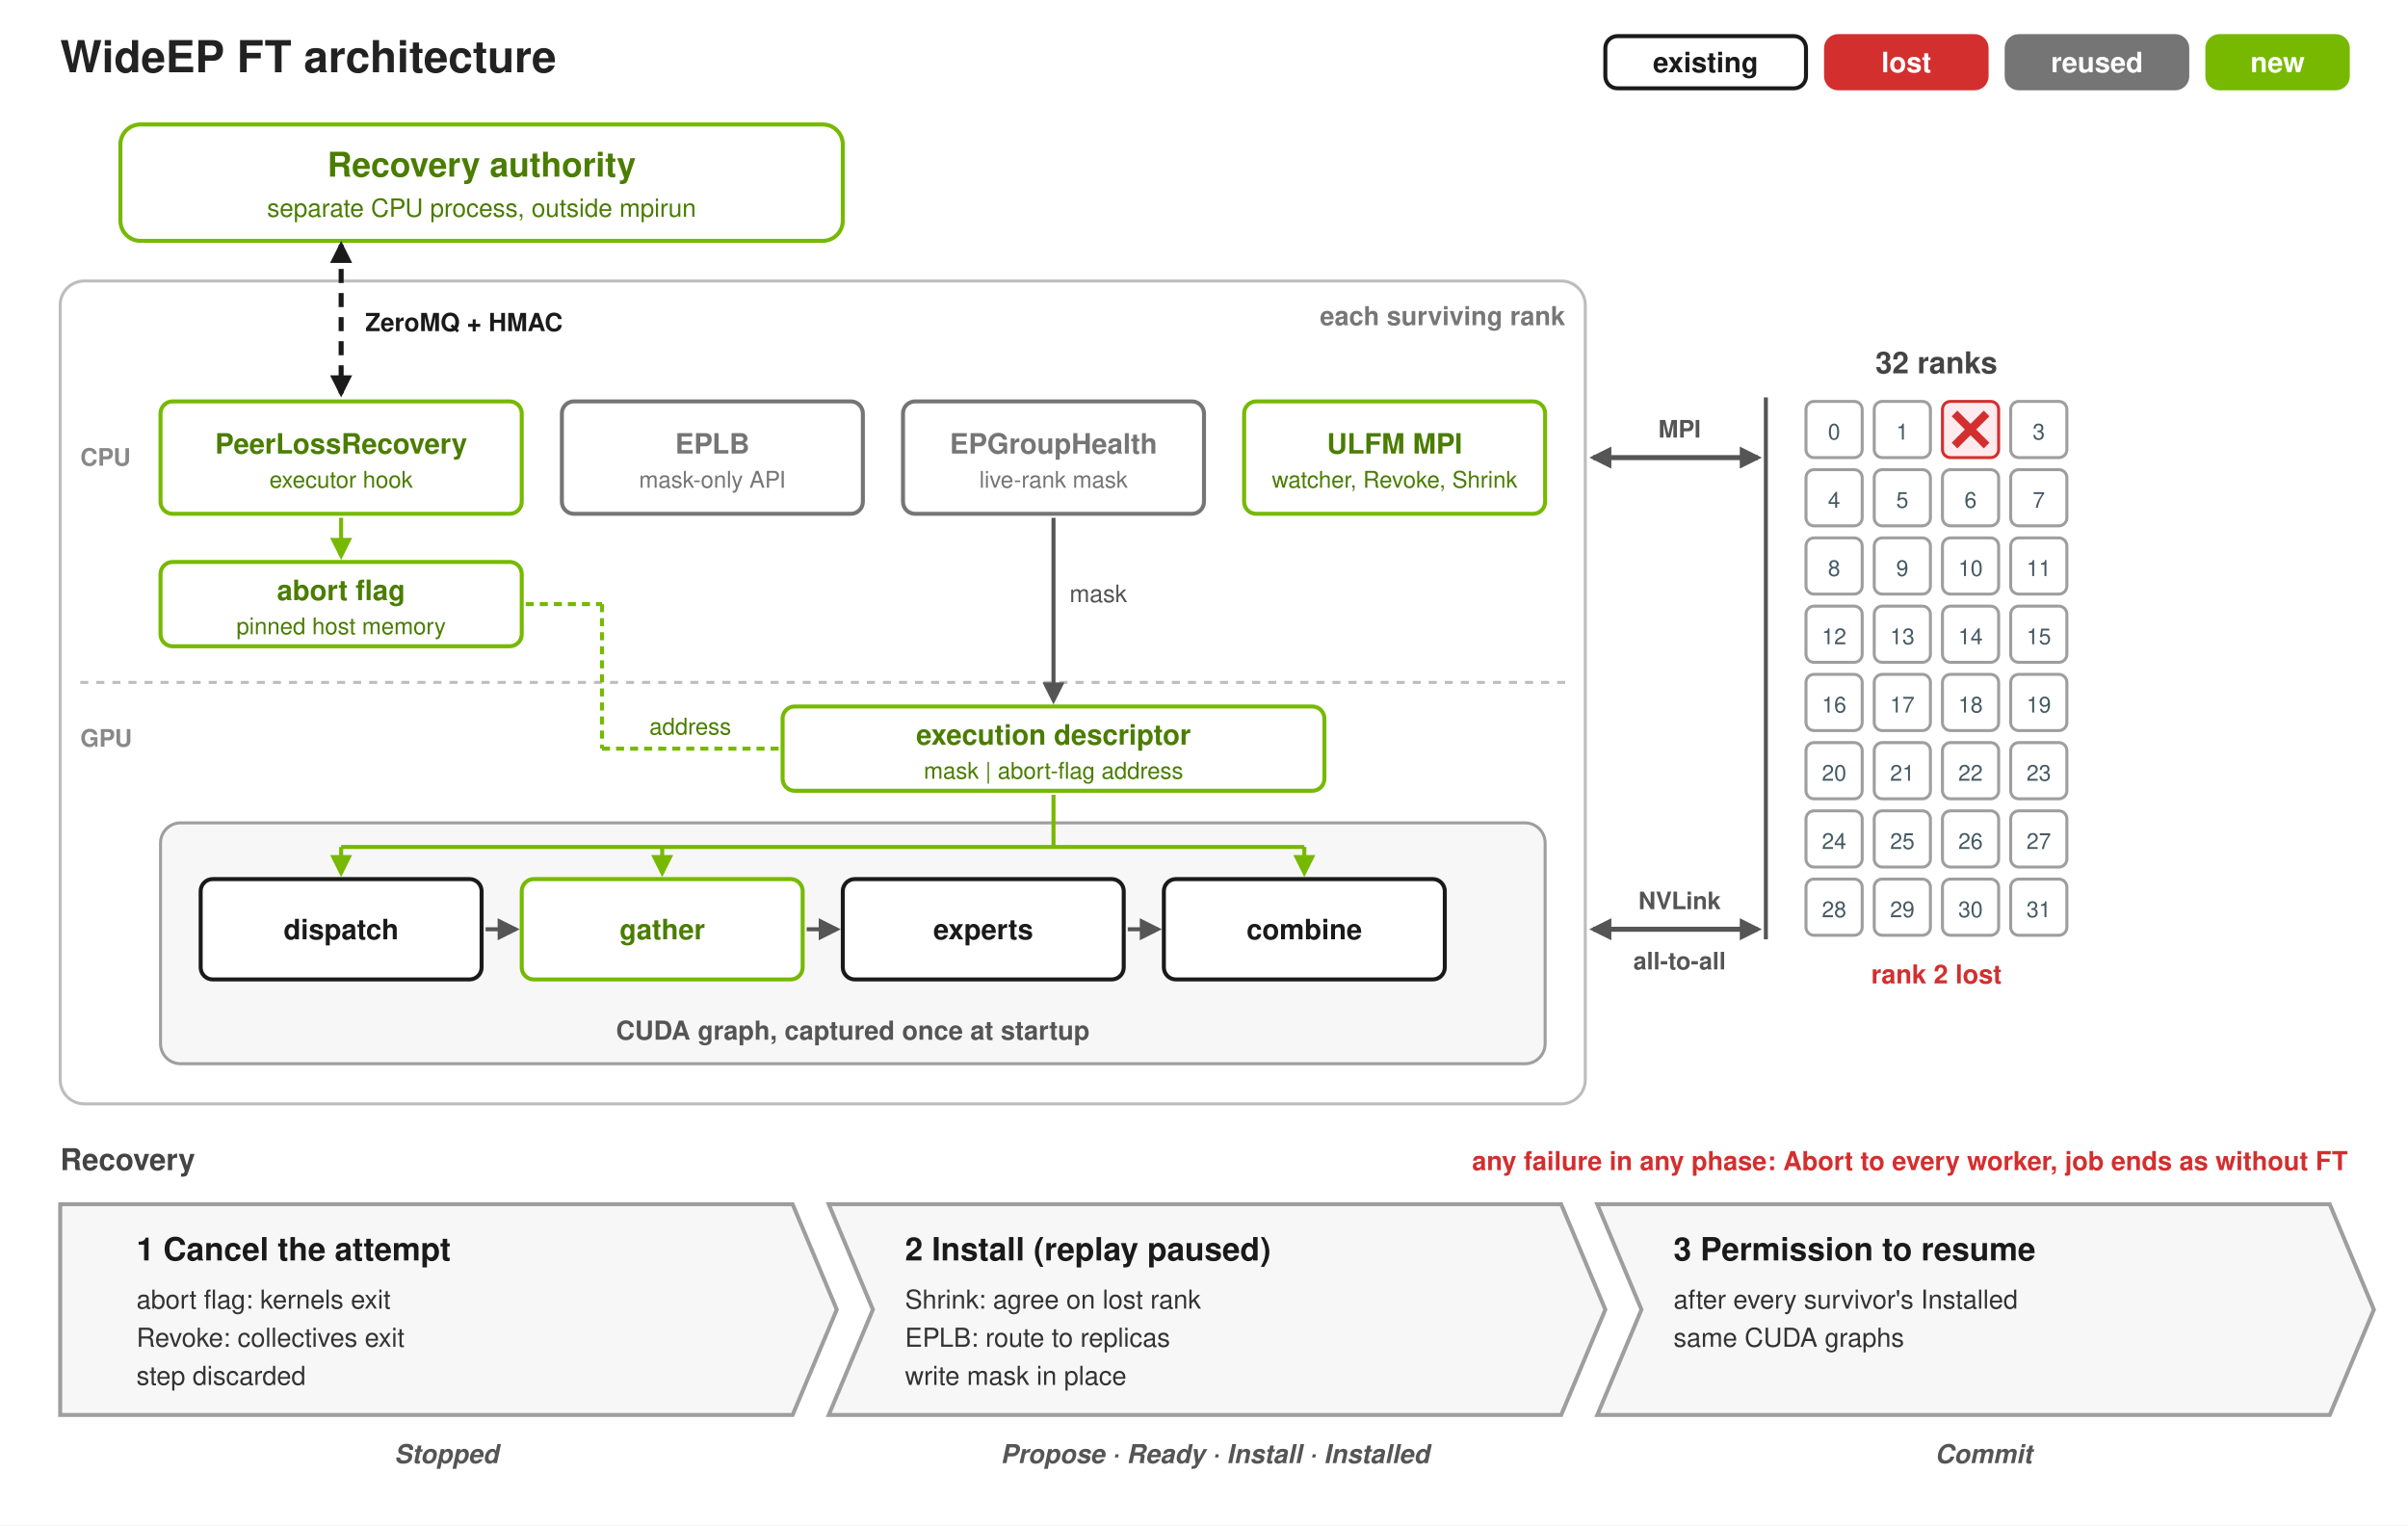
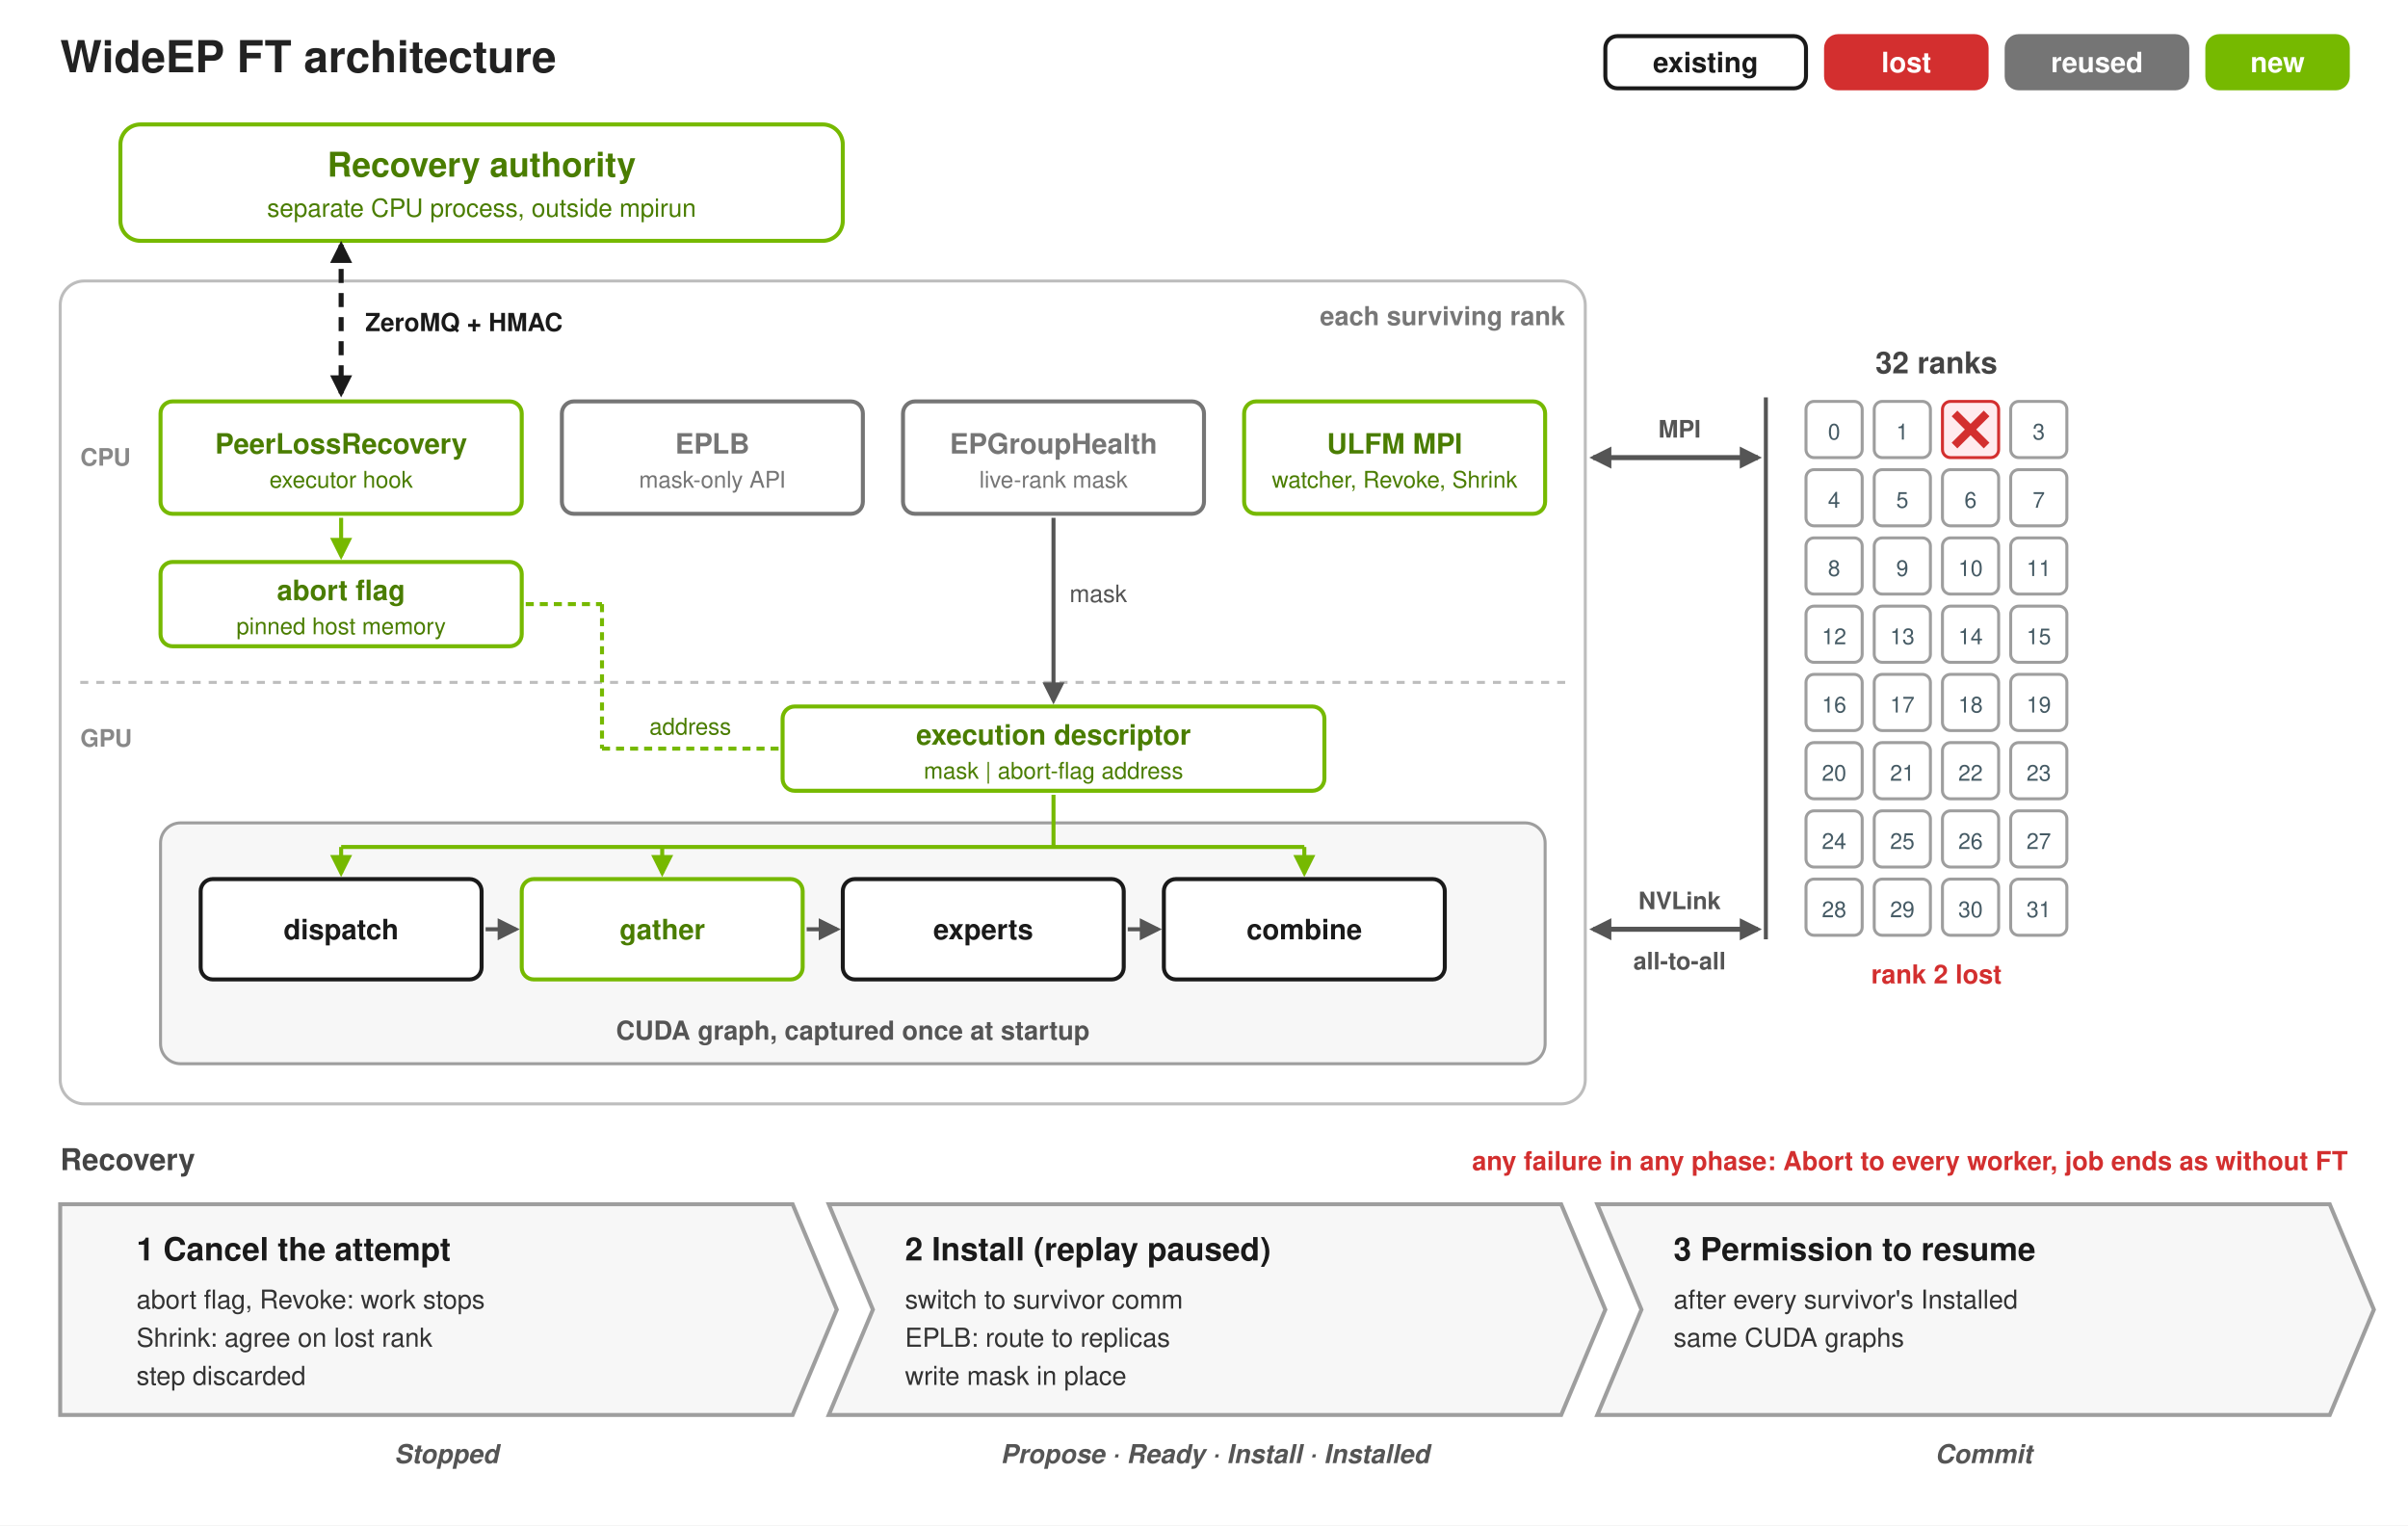
<svg xmlns="http://www.w3.org/2000/svg" width="1200" height="760" font-family="Helvetica, Arial, sans-serif">
  <rect width="100%" height="100%" fill="white" />
  <defs>
    <marker id="blue" markerWidth="11" markerHeight="11" refX="9" refY="5.5" orient="auto-start-reverse" markerUnits="userSpaceOnUse">
      <path d="M0,0 L11,5.5 L0,11 z" fill="#76b900" />
    </marker>
    <marker id="purple" markerWidth="11" markerHeight="11" refX="9" refY="5.5" orient="auto-start-reverse" markerUnits="userSpaceOnUse">
      <path d="M0,0 L11,5.5 L0,11 z" fill="#1a1a1a" />
    </marker>
    <marker id="orange" markerWidth="11" markerHeight="11" refX="9" refY="5.5" orient="auto-start-reverse" markerUnits="userSpaceOnUse">
      <path d="M0,0 L11,5.5 L0,11 z" fill="#1a1a1a" />
    </marker>
    <marker id="red" markerWidth="11" markerHeight="11" refX="9" refY="5.5" orient="auto-start-reverse" markerUnits="userSpaceOnUse">
      <path d="M0,0 L11,5.5 L0,11 z" fill="#d32f2f" />
    </marker>
    <marker id="gray" markerWidth="11" markerHeight="11" refX="9" refY="5.5" orient="auto-start-reverse" markerUnits="userSpaceOnUse">
      <path d="M0,0 L11,5.5 L0,11 z" fill="#555" />
    </marker>
    <marker id="green" markerWidth="11" markerHeight="11" refX="9" refY="5.5" orient="auto-start-reverse" markerUnits="userSpaceOnUse">
      <path d="M0,0 L11,5.5 L0,11 z" fill="#757575" />
    </marker>
    <pattern id="hatch" width="8" height="8" patternUnits="userSpaceOnUse" patternTransform="rotate(45)">
      <rect width="8" height="8" fill="#eeeeee" />
      <line x1="0" y1="0" x2="0" y2="8" stroke="#bdbdbd" stroke-width="4" />
    </pattern>
  </defs>
  <text x="30" y="36" font-size="22" fill="#222" text-anchor="start" font-weight="bold">WideEP FT architecture</text>
  <rect x="800" y="18" width="100" height="26" rx="6" fill="white" stroke="#1a1a1a" stroke-width="2" />
  <text x="850.0" y="36.0" font-size="14" fill="#1a1a1a" text-anchor="middle" font-weight="bold">existing</text>
  <rect x="910" y="18" width="80" height="26" rx="6" fill="#d32f2f" stroke="#d32f2f" stroke-width="2" />
  <text x="950.0" y="36.0" font-size="14" fill="white" text-anchor="middle" font-weight="bold">lost</text>
  <rect x="1000" y="18" width="90" height="26" rx="6" fill="#757575" stroke="#757575" stroke-width="2" />
  <text x="1045.0" y="36.0" font-size="14" fill="white" text-anchor="middle" font-weight="bold">reused</text>
  <rect x="1100" y="18" width="70" height="26" rx="6" fill="#76b900" stroke="#76b900" stroke-width="2" />
  <text x="1135.0" y="36.0" font-size="14" fill="white" text-anchor="middle" font-weight="bold">new</text>
  <rect x="60" y="62" width="360" height="58" rx="10" fill="white" stroke="#76b900" stroke-width="2" />
  <text x="240" y="88" font-size="17" fill="#4a7d00" text-anchor="middle" font-weight="bold">Recovery authority</text>
  <text x="240" y="108" font-size="12.5" fill="#4a7d00" text-anchor="middle" font-weight="normal">separate CPU process, outside mpirun</text>
  <rect x="30" y="140" width="760" height="410" rx="12" fill="white" stroke="#bdbdbd" stroke-width="1.5" />
  <text x="780" y="162" font-size="13" fill="#777" text-anchor="end" font-weight="bold">each surviving rank</text>
  <line x1="170" y1="122" x2="170" y2="196" stroke="#1a1a1a" stroke-width="2.5" stroke-dasharray="7 5" marker-end="url(#purple)" marker-start="url(#purple)" />
  <text x="182" y="165" font-size="12.5" fill="#1a1a1a" text-anchor="start" font-weight="bold">ZeroMQ + HMAC</text>
  <text x="40" y="232" font-size="12" fill="#888" text-anchor="start" font-weight="bold">CPU</text>
  <rect x="80" y="200" width="180" height="56" rx="6" fill="white" stroke="#76b900" stroke-width="2" />
  <text x="170.0" y="226.0" font-size="14" fill="#4a7d00" text-anchor="middle" font-weight="bold">PeerLossRecovery</text>
  <text x="170.0" y="243.0" font-size="11.5" fill="#4a7d00" text-anchor="middle" font-weight="normal">executor hook</text>
  <rect x="280" y="200" width="150" height="56" rx="6" fill="white" stroke="#757575" stroke-width="2" />
  <text x="355.0" y="226.0" font-size="14" fill="#757575" text-anchor="middle" font-weight="bold">EPLB</text>
  <text x="355.0" y="243.0" font-size="11.5" fill="#757575" text-anchor="middle" font-weight="normal">mask-only API</text>
  <rect x="450" y="200" width="150" height="56" rx="6" fill="white" stroke="#757575" stroke-width="2" />
  <text x="525.0" y="226.0" font-size="14" fill="#757575" text-anchor="middle" font-weight="bold">EPGroupHealth</text>
  <text x="525.0" y="243.0" font-size="11.5" fill="#757575" text-anchor="middle" font-weight="normal">live-rank mask</text>
  <rect x="620" y="200" width="150" height="56" rx="6" fill="white" stroke="#76b900" stroke-width="2" />
  <text x="695.0" y="226.0" font-size="14" fill="#4a7d00" text-anchor="middle" font-weight="bold">ULFM MPI</text>
  <text x="695.0" y="243.0" font-size="11.5" fill="#4a7d00" text-anchor="middle" font-weight="normal">watcher, Revoke, Shrink</text>
  <rect x="80" y="280" width="180" height="42" rx="6" fill="white" stroke="#76b900" stroke-width="2" />
  <text x="170.0" y="299.0" font-size="14" fill="#4a7d00" text-anchor="middle" font-weight="bold">abort flag</text>
  <text x="170.0" y="316.0" font-size="11.5" fill="#4a7d00" text-anchor="middle" font-weight="normal">pinned host memory</text>
  <line x1="170" y1="258" x2="170" y2="277" stroke="#76b900" stroke-width="2" marker-end="url(#blue)" />
  <line x1="40" y1="340" x2="780" y2="340" stroke="#bdbdbd" stroke-width="1.5" stroke-dasharray="4 4" />
  <text x="40" y="372" font-size="12" fill="#888" text-anchor="start" font-weight="bold">GPU</text>
  <rect x="390" y="352" width="270" height="42" rx="6" fill="white" stroke="#76b900" stroke-width="2" />
  <text x="525.0" y="371.0" font-size="14" fill="#4a7d00" text-anchor="middle" font-weight="bold">execution descriptor</text>
  <text x="525.0" y="388.0" font-size="11.5" fill="#4a7d00" text-anchor="middle" font-weight="normal">mask | abort-flag address</text>
  <line x1="525" y1="258" x2="525" y2="349" stroke="#555" stroke-width="2" marker-end="url(#gray)" />
  <text x="533" y="300" font-size="12" fill="#555" text-anchor="start" font-weight="normal">mask</text>
  <line x1="262" y1="301" x2="300" y2="301" stroke="#76b900" stroke-width="2" stroke-dasharray="4 3" />
  <line x1="300" y1="301" x2="300" y2="373" stroke="#76b900" stroke-width="2" stroke-dasharray="4 3" />
  <line x1="300" y1="373" x2="388" y2="373" stroke="#76b900" stroke-width="2" stroke-dasharray="4 3" />
  <text x="344" y="366" font-size="11.5" fill="#4a7d00" text-anchor="middle" font-weight="normal">address</text>
  <rect x="80" y="410" width="690" height="120" rx="10" fill="#f7f7f7" stroke="#9e9e9e" stroke-width="1.5" />
  <line x1="525" y1="396" x2="525" y2="422" stroke="#76b900" stroke-width="2" />
  <line x1="170" y1="422" x2="650" y2="422" stroke="#76b900" stroke-width="2" />
  <rect x="100" y="438" width="140" height="50" rx="6" fill="white" stroke="#1a1a1a" stroke-width="2" />
  <text x="170.0" y="468.0" font-size="14" fill="#1a1a1a" text-anchor="middle" font-weight="bold">dispatch</text>
  <line x1="170" y1="422" x2="170" y2="435" stroke="#76b900" stroke-width="2" marker-end="url(#blue)" />
  <rect x="260" y="438" width="140" height="50" rx="6" fill="white" stroke="#76b900" stroke-width="2" />
  <text x="330.0" y="468.0" font-size="14" fill="#4a7d00" text-anchor="middle" font-weight="bold">gather</text>
  <line x1="330" y1="422" x2="330" y2="435" stroke="#76b900" stroke-width="2" marker-end="url(#blue)" />
  <rect x="420" y="438" width="140" height="50" rx="6" fill="white" stroke="#1a1a1a" stroke-width="2" />
  <text x="490.0" y="468.0" font-size="14" fill="#1a1a1a" text-anchor="middle" font-weight="bold">experts</text>
  <rect x="580" y="438" width="140" height="50" rx="6" fill="white" stroke="#1a1a1a" stroke-width="2" />
  <text x="650.0" y="468.0" font-size="14" fill="#1a1a1a" text-anchor="middle" font-weight="bold">combine</text>
  <line x1="650" y1="422" x2="650" y2="435" stroke="#76b900" stroke-width="2" marker-end="url(#blue)" />
  <line x1="242" y1="463" x2="257" y2="463" stroke="#555" stroke-width="2" marker-end="url(#gray)" />
  <line x1="402" y1="463" x2="417" y2="463" stroke="#555" stroke-width="2" marker-end="url(#gray)" />
  <line x1="562" y1="463" x2="577" y2="463" stroke="#555" stroke-width="2" marker-end="url(#gray)" />
  <text x="425" y="518" font-size="13" fill="#555" text-anchor="middle" font-weight="bold">CUDA graph, captured once at startup</text>
  <text x="965.0" y="186" font-size="15" fill="#444" text-anchor="middle" font-weight="bold">32 ranks</text>
  <rect x="900" y="200" width="28" height="28" rx="4" fill="white" stroke="#9e9e9e" stroke-width="1.5" />
  <text x="914" y="219" font-size="11" fill="#455a64" text-anchor="middle" font-weight="normal">0</text>
  <rect x="934" y="200" width="28" height="28" rx="4" fill="white" stroke="#9e9e9e" stroke-width="1.5" />
  <text x="948" y="219" font-size="11" fill="#455a64" text-anchor="middle" font-weight="normal">1</text>
  <rect x="968" y="200" width="28" height="28" rx="4" fill="#ffebee" stroke="#d32f2f" stroke-width="1.5" />
  <line x1="974" y1="206" x2="990" y2="222" stroke="#d32f2f" stroke-width="4" />
  <line x1="974" y1="222" x2="990" y2="206" stroke="#d32f2f" stroke-width="4" />
  <rect x="1002" y="200" width="28" height="28" rx="4" fill="white" stroke="#9e9e9e" stroke-width="1.5" />
  <text x="1016" y="219" font-size="11" fill="#455a64" text-anchor="middle" font-weight="normal">3</text>
  <rect x="900" y="234" width="28" height="28" rx="4" fill="white" stroke="#9e9e9e" stroke-width="1.5" />
  <text x="914" y="253" font-size="11" fill="#455a64" text-anchor="middle" font-weight="normal">4</text>
  <rect x="934" y="234" width="28" height="28" rx="4" fill="white" stroke="#9e9e9e" stroke-width="1.5" />
  <text x="948" y="253" font-size="11" fill="#455a64" text-anchor="middle" font-weight="normal">5</text>
  <rect x="968" y="234" width="28" height="28" rx="4" fill="white" stroke="#9e9e9e" stroke-width="1.5" />
  <text x="982" y="253" font-size="11" fill="#455a64" text-anchor="middle" font-weight="normal">6</text>
  <rect x="1002" y="234" width="28" height="28" rx="4" fill="white" stroke="#9e9e9e" stroke-width="1.5" />
  <text x="1016" y="253" font-size="11" fill="#455a64" text-anchor="middle" font-weight="normal">7</text>
  <rect x="900" y="268" width="28" height="28" rx="4" fill="white" stroke="#9e9e9e" stroke-width="1.5" />
  <text x="914" y="287" font-size="11" fill="#455a64" text-anchor="middle" font-weight="normal">8</text>
  <rect x="934" y="268" width="28" height="28" rx="4" fill="white" stroke="#9e9e9e" stroke-width="1.5" />
  <text x="948" y="287" font-size="11" fill="#455a64" text-anchor="middle" font-weight="normal">9</text>
  <rect x="968" y="268" width="28" height="28" rx="4" fill="white" stroke="#9e9e9e" stroke-width="1.5" />
  <text x="982" y="287" font-size="11" fill="#455a64" text-anchor="middle" font-weight="normal">10</text>
  <rect x="1002" y="268" width="28" height="28" rx="4" fill="white" stroke="#9e9e9e" stroke-width="1.5" />
  <text x="1016" y="287" font-size="11" fill="#455a64" text-anchor="middle" font-weight="normal">11</text>
  <rect x="900" y="302" width="28" height="28" rx="4" fill="white" stroke="#9e9e9e" stroke-width="1.5" />
  <text x="914" y="321" font-size="11" fill="#455a64" text-anchor="middle" font-weight="normal">12</text>
  <rect x="934" y="302" width="28" height="28" rx="4" fill="white" stroke="#9e9e9e" stroke-width="1.5" />
  <text x="948" y="321" font-size="11" fill="#455a64" text-anchor="middle" font-weight="normal">13</text>
  <rect x="968" y="302" width="28" height="28" rx="4" fill="white" stroke="#9e9e9e" stroke-width="1.5" />
  <text x="982" y="321" font-size="11" fill="#455a64" text-anchor="middle" font-weight="normal">14</text>
  <rect x="1002" y="302" width="28" height="28" rx="4" fill="white" stroke="#9e9e9e" stroke-width="1.5" />
  <text x="1016" y="321" font-size="11" fill="#455a64" text-anchor="middle" font-weight="normal">15</text>
  <rect x="900" y="336" width="28" height="28" rx="4" fill="white" stroke="#9e9e9e" stroke-width="1.5" />
  <text x="914" y="355" font-size="11" fill="#455a64" text-anchor="middle" font-weight="normal">16</text>
  <rect x="934" y="336" width="28" height="28" rx="4" fill="white" stroke="#9e9e9e" stroke-width="1.5" />
  <text x="948" y="355" font-size="11" fill="#455a64" text-anchor="middle" font-weight="normal">17</text>
  <rect x="968" y="336" width="28" height="28" rx="4" fill="white" stroke="#9e9e9e" stroke-width="1.5" />
  <text x="982" y="355" font-size="11" fill="#455a64" text-anchor="middle" font-weight="normal">18</text>
  <rect x="1002" y="336" width="28" height="28" rx="4" fill="white" stroke="#9e9e9e" stroke-width="1.5" />
  <text x="1016" y="355" font-size="11" fill="#455a64" text-anchor="middle" font-weight="normal">19</text>
  <rect x="900" y="370" width="28" height="28" rx="4" fill="white" stroke="#9e9e9e" stroke-width="1.5" />
  <text x="914" y="389" font-size="11" fill="#455a64" text-anchor="middle" font-weight="normal">20</text>
  <rect x="934" y="370" width="28" height="28" rx="4" fill="white" stroke="#9e9e9e" stroke-width="1.5" />
  <text x="948" y="389" font-size="11" fill="#455a64" text-anchor="middle" font-weight="normal">21</text>
  <rect x="968" y="370" width="28" height="28" rx="4" fill="white" stroke="#9e9e9e" stroke-width="1.5" />
  <text x="982" y="389" font-size="11" fill="#455a64" text-anchor="middle" font-weight="normal">22</text>
  <rect x="1002" y="370" width="28" height="28" rx="4" fill="white" stroke="#9e9e9e" stroke-width="1.5" />
  <text x="1016" y="389" font-size="11" fill="#455a64" text-anchor="middle" font-weight="normal">23</text>
  <rect x="900" y="404" width="28" height="28" rx="4" fill="white" stroke="#9e9e9e" stroke-width="1.5" />
  <text x="914" y="423" font-size="11" fill="#455a64" text-anchor="middle" font-weight="normal">24</text>
  <rect x="934" y="404" width="28" height="28" rx="4" fill="white" stroke="#9e9e9e" stroke-width="1.5" />
  <text x="948" y="423" font-size="11" fill="#455a64" text-anchor="middle" font-weight="normal">25</text>
  <rect x="968" y="404" width="28" height="28" rx="4" fill="white" stroke="#9e9e9e" stroke-width="1.5" />
  <text x="982" y="423" font-size="11" fill="#455a64" text-anchor="middle" font-weight="normal">26</text>
  <rect x="1002" y="404" width="28" height="28" rx="4" fill="white" stroke="#9e9e9e" stroke-width="1.5" />
  <text x="1016" y="423" font-size="11" fill="#455a64" text-anchor="middle" font-weight="normal">27</text>
  <rect x="900" y="438" width="28" height="28" rx="4" fill="white" stroke="#9e9e9e" stroke-width="1.5" />
  <text x="914" y="457" font-size="11" fill="#455a64" text-anchor="middle" font-weight="normal">28</text>
  <rect x="934" y="438" width="28" height="28" rx="4" fill="white" stroke="#9e9e9e" stroke-width="1.5" />
  <text x="948" y="457" font-size="11" fill="#455a64" text-anchor="middle" font-weight="normal">29</text>
  <rect x="968" y="438" width="28" height="28" rx="4" fill="white" stroke="#9e9e9e" stroke-width="1.5" />
  <text x="982" y="457" font-size="11" fill="#455a64" text-anchor="middle" font-weight="normal">30</text>
  <rect x="1002" y="438" width="28" height="28" rx="4" fill="white" stroke="#9e9e9e" stroke-width="1.5" />
  <text x="1016" y="457" font-size="11" fill="#455a64" text-anchor="middle" font-weight="normal">31</text>
  <text x="965.0" y="490" font-size="13" fill="#d32f2f" text-anchor="middle" font-weight="bold">rank 2 lost</text>
  <line x1="880" y1="198" x2="880" y2="468" stroke="#555" stroke-width="2" />
  <line x1="794" y1="228" x2="876" y2="228" stroke="#555" stroke-width="2.5" marker-end="url(#gray)" marker-start="url(#gray)" />
  <text x="837.0" y="218" font-size="12" fill="#555" text-anchor="middle" font-weight="bold">MPI</text>
  <line x1="794" y1="463" x2="876" y2="463" stroke="#555" stroke-width="2.5" marker-end="url(#gray)" marker-start="url(#gray)" />
  <text x="837.0" y="453" font-size="12" fill="#555" text-anchor="middle" font-weight="bold">NVLink</text>
  <text x="837.0" y="483" font-size="12" fill="#555" text-anchor="middle" font-weight="bold">all-to-all</text>
  <polygon points="30,600 395,600 417,652.5 395,705 30,705" fill="#f7f7f7" stroke="#9e9e9e" stroke-width="2" />
  <text x="68" y="628" font-size="16" fill="#1a1a1a" text-anchor="start" font-weight="bold">1  Cancel the attempt</text>
-   <text x="68" y="652" font-size="13" fill="#333" text-anchor="start" font-weight="normal">abort flag: kernels exit</text>
-   <text x="68" y="671" font-size="13" fill="#333" text-anchor="start" font-weight="normal">Revoke: collectives exit</text>
+   <text x="68" y="652" font-size="13" fill="#333" text-anchor="start" font-weight="normal">abort flag, Revoke: work stops</text>
+   <text x="68" y="671" font-size="13" fill="#333" text-anchor="start" font-weight="normal">Shrink: agree on lost rank</text>
  <text x="68" y="690" font-size="13" fill="#333" text-anchor="start" font-weight="normal">step discarded</text>
  <text x="222.5" y="729" font-size="13" fill="#555" text-anchor="middle" font-weight="bold" font-style="italic">Stopped</text>
  <polygon points="413,600 778,600 800,652.5 778,705 413,705 435,652.5" fill="#f7f7f7" stroke="#9e9e9e" stroke-width="2" />
  <text x="451" y="628" font-size="16" fill="#1a1a1a" text-anchor="start" font-weight="bold">2  Install (replay paused)</text>
-   <text x="451" y="652" font-size="13" fill="#333" text-anchor="start" font-weight="normal">Shrink: agree on lost rank</text>
+   <text x="451" y="652" font-size="13" fill="#333" text-anchor="start" font-weight="normal">switch to survivor comm</text>
  <text x="451" y="671" font-size="13" fill="#333" text-anchor="start" font-weight="normal">EPLB: route to replicas</text>
  <text x="451" y="690" font-size="13" fill="#333" text-anchor="start" font-weight="normal">write mask in place</text>
  <text x="605.5" y="729" font-size="13" fill="#555" text-anchor="middle" font-weight="bold" font-style="italic">Propose · Ready · Install · Installed</text>
  <polygon points="796,600 1161,600 1183,652.5 1161,705 796,705 818,652.5" fill="#f7f7f7" stroke="#9e9e9e" stroke-width="2" />
  <text x="834" y="628" font-size="16" fill="#1a1a1a" text-anchor="start" font-weight="bold">3  Permission to resume</text>
  <text x="834" y="652" font-size="13" fill="#333" text-anchor="start" font-weight="normal">after every survivor's Installed</text>
  <text x="834" y="671" font-size="13" fill="#333" text-anchor="start" font-weight="normal">same CUDA graphs</text>
  <text x="988.5" y="729" font-size="13" fill="#555" text-anchor="middle" font-weight="bold" font-style="italic">Commit</text>
  <text x="30" y="583" font-size="15" fill="#444" text-anchor="start" font-weight="bold">Recovery</text>
  <text x="1170" y="583" font-size="13" fill="#d32f2f" text-anchor="end" font-weight="bold">any failure in any phase: Abort to every worker, job ends as without FT</text>
</svg>
